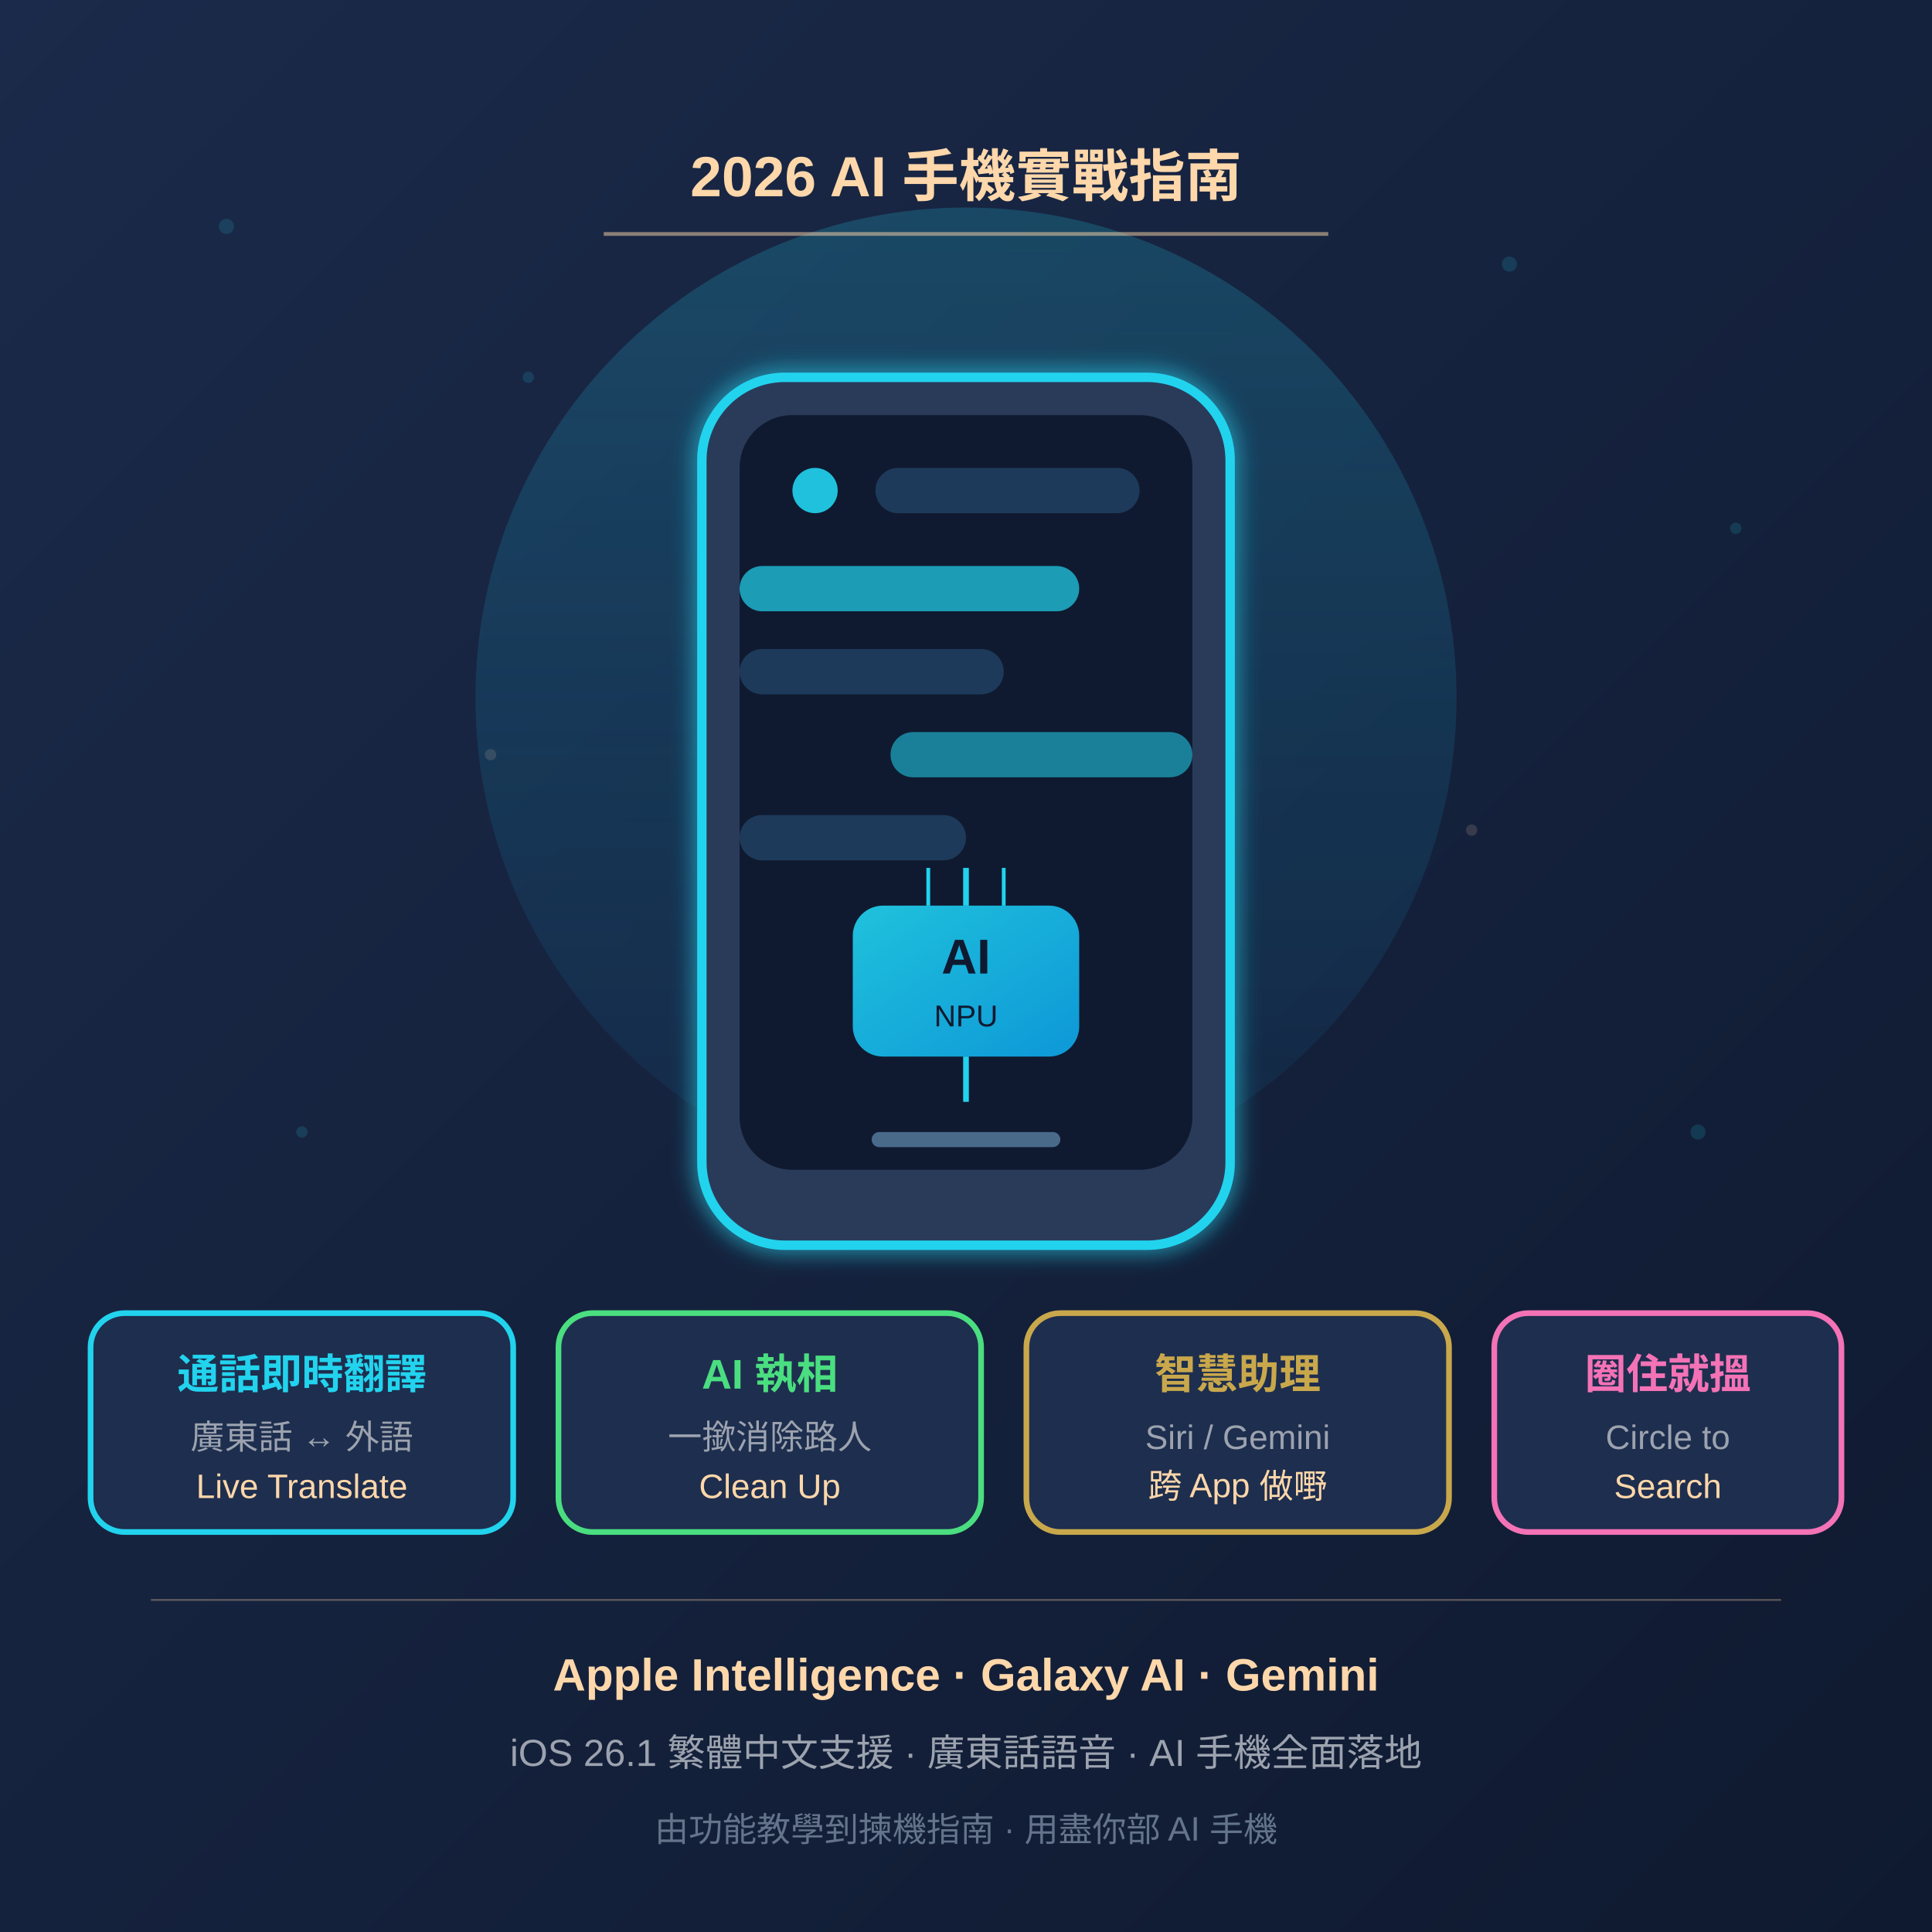
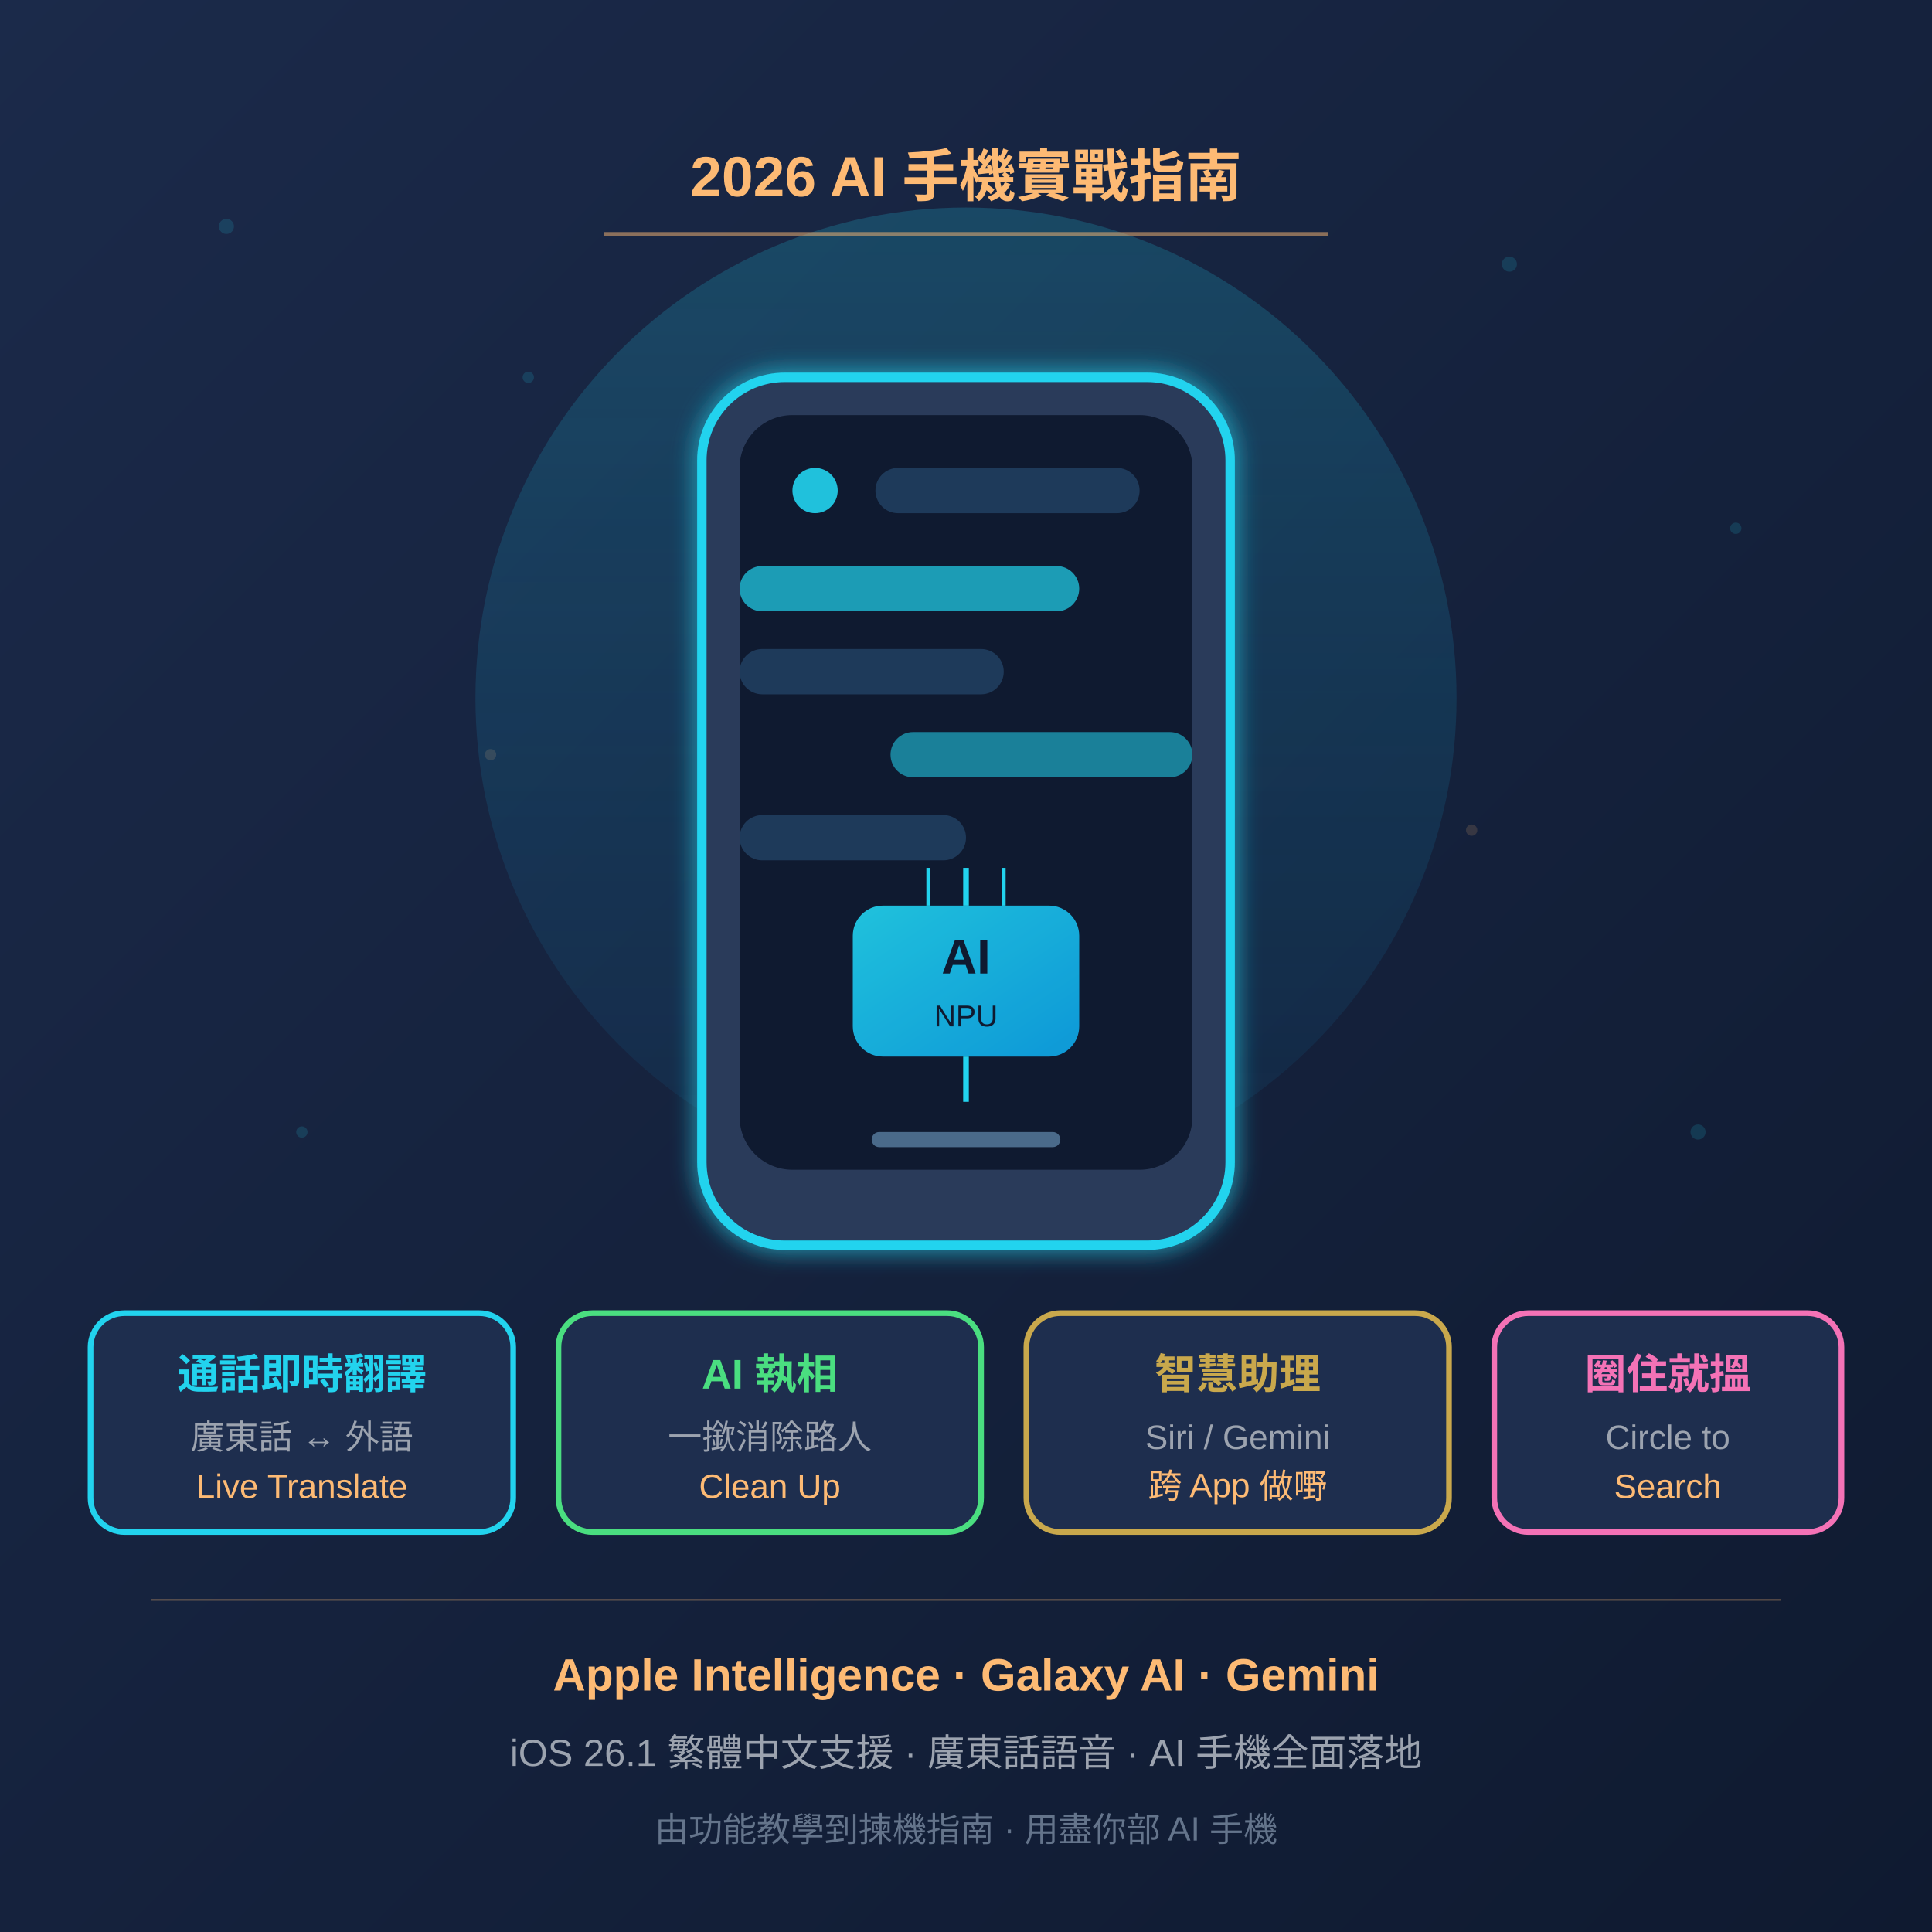
<svg xmlns="http://www.w3.org/2000/svg" viewBox="0 0 512 512" width="512" height="512">
  <defs>
    <linearGradient id="bg" x1="0%" y1="0%" x2="100%" y2="100%">
      <stop offset="0%" style="stop-color:#1B2A4A;stop-opacity:1" />
      <stop offset="100%" style="stop-color:#0f1a30;stop-opacity:1" />
    </linearGradient>
    <linearGradient id="cyan_grad" x1="0%" y1="0%" x2="100%" y2="100%">
      <stop offset="0%" style="stop-color:#22d3ee;stop-opacity:1" />
      <stop offset="100%" style="stop-color:#0ea5e9;stop-opacity:1" />
    </linearGradient>
    <linearGradient id="gold_grad" x1="0%" y1="0%" x2="100%" y2="100%">
-       <stop offset="0%" style="stop-color:#FED7AA;stop-opacity:1" />
+       <stop offset="0%" style="stop-color:#FDBA74;stop-opacity:1" />
      <stop offset="100%" style="stop-color:#e8c84c;stop-opacity:1" />
    </linearGradient>
    <linearGradient id="glow_cyan" x1="0%" y1="0%" x2="0%" y2="100%">
      <stop offset="0%" style="stop-color:#22d3ee;stop-opacity:0.5" />
      <stop offset="100%" style="stop-color:#0ea5e9;stop-opacity:0.15" />
    </linearGradient>
    <filter id="glow">
      <feGaussianBlur stdDeviation="3" result="blur" />
      <feMerge>
        <feMergeNode in="blur" />
        <feMergeNode in="SourceGraphic" />
      </feMerge>
    </filter>
  </defs>
  <rect width="512" height="512" fill="url(#bg)" />
  <g opacity="0.15">
    <circle cx="60" cy="60" r="2" fill="#22d3ee" />
    <circle cx="140" cy="100" r="1.5" fill="#22d3ee" />
    <circle cx="400" cy="70" r="2" fill="#22d3ee" />
    <circle cx="460" cy="140" r="1.5" fill="#22d3ee" />
    <circle cx="80" cy="300" r="1.5" fill="#22d3ee" />
    <circle cx="450" cy="300" r="2" fill="#22d3ee" />
-     <circle cx="130" cy="200" r="1.5" fill="#FED7AA" />
-     <circle cx="390" cy="220" r="1.5" fill="#FED7AA" />
+     <circle cx="130" cy="200" r="1.5" fill="#FDBA74" />
+     <circle cx="390" cy="220" r="1.5" fill="#FDBA74" />
  </g>
  <circle cx="256" cy="185" r="130" fill="url(#glow_cyan)" opacity="0.4" />
  <rect x="186" y="100" width="140" height="230" rx="22" fill="#2a3a5a" stroke="#22d3ee" stroke-width="2.5" filter="url(#glow)" />
  <rect x="196" y="110" width="120" height="200" rx="14" fill="#0f1a30" />
  <circle cx="216" cy="130" r="6" fill="#22d3ee" opacity="0.9" />
  <rect x="232" y="124" width="70" height="12" rx="6" fill="#1e3a5a" />
  <rect x="196" y="150" width="90" height="12" rx="6" fill="#22d3ee" opacity="0.7" />
  <rect x="196" y="172" width="70" height="12" rx="6" fill="#1e3a5a" />
  <rect x="236" y="194" width="80" height="12" rx="6" fill="#22d3ee" opacity="0.55" />
  <rect x="196" y="216" width="60" height="12" rx="6" fill="#1e3a5a" />
  <rect x="226" y="240" width="60" height="40" rx="8" fill="url(#cyan_grad)" opacity="0.9" />
  <text x="256" y="258" font-family="Arial" font-size="13" fill="#0f1a30" text-anchor="middle" font-weight="bold">AI</text>
  <text x="256" y="272" font-family="Arial" font-size="8" fill="#0f1a30" text-anchor="middle">NPU</text>
  <line x1="256" y1="240" x2="256" y2="230" stroke="#22d3ee" stroke-width="1.5" />
  <line x1="246" y1="240" x2="246" y2="230" stroke="#22d3ee" stroke-width="1" />
  <line x1="266" y1="240" x2="266" y2="230" stroke="#22d3ee" stroke-width="1" />
  <line x1="256" y1="280" x2="256" y2="292" stroke="#22d3ee" stroke-width="1.5" />
  <rect x="231" y="300" width="50" height="4" rx="2" fill="#4a6a8a" />
-   <text x="256" y="52" font-family="Arial" font-size="15" fill="#FED7AA" text-anchor="middle" font-weight="bold">2026 AI 手機實戰指南</text>
-   <line x1="160" y1="62" x2="352" y2="62" stroke="#FED7AA" stroke-width="1" opacity="0.5" />
+   <text x="256" y="52" font-family="Arial" font-size="15" fill="#FDBA74" text-anchor="middle" font-weight="bold">2026 AI 手機實戰指南</text>
+   <line x1="160" y1="62" x2="352" y2="62" stroke="#FDBA74" stroke-width="1" opacity="0.5" />
  <rect x="24" y="348" width="112" height="58" rx="9" fill="#1e2e4e" stroke="#22d3ee" stroke-width="1.5" />
  <text x="80" y="368" font-family="Arial" font-size="11" fill="#22d3ee" text-anchor="middle" font-weight="bold">通話即時翻譯</text>
  <text x="80" y="384" font-family="Arial" font-size="9" fill="#9ca3af" text-anchor="middle">廣東話 ↔ 外語</text>
-   <text x="80" y="397" font-family="Arial" font-size="9" fill="#FED7AA" text-anchor="middle">Live Translate</text>
+   <text x="80" y="397" font-family="Arial" font-size="9" fill="#FDBA74" text-anchor="middle">Live Translate</text>
  <rect x="148" y="348" width="112" height="58" rx="9" fill="#1e2e4e" stroke="#4ade80" stroke-width="1.5" />
  <text x="204" y="368" font-family="Arial" font-size="11" fill="#4ade80" text-anchor="middle" font-weight="bold">AI 執相</text>
  <text x="204" y="384" font-family="Arial" font-size="9" fill="#9ca3af" text-anchor="middle">一撳消除路人</text>
-   <text x="204" y="397" font-family="Arial" font-size="9" fill="#FED7AA" text-anchor="middle">Clean Up</text>
+   <text x="204" y="397" font-family="Arial" font-size="9" fill="#FDBA74" text-anchor="middle">Clean Up</text>
  <rect x="272" y="348" width="112" height="58" rx="9" fill="#1e2e4e" stroke="#c9a84c" stroke-width="1.5" />
  <text x="328" y="368" font-family="Arial" font-size="11" fill="#c9a84c" text-anchor="middle" font-weight="bold">智慧助理</text>
  <text x="328" y="384" font-family="Arial" font-size="9" fill="#9ca3af" text-anchor="middle">Siri / Gemini</text>
-   <text x="328" y="397" font-family="Arial" font-size="9" fill="#FED7AA" text-anchor="middle">跨 App 做嘢</text>
+   <text x="328" y="397" font-family="Arial" font-size="9" fill="#FDBA74" text-anchor="middle">跨 App 做嘢</text>
  <rect x="396" y="348" width="92" height="58" rx="9" fill="#1e2e4e" stroke="#f472b6" stroke-width="1.5" />
  <text x="442" y="368" font-family="Arial" font-size="11" fill="#f472b6" text-anchor="middle" font-weight="bold">圈住就搵</text>
  <text x="442" y="384" font-family="Arial" font-size="9" fill="#9ca3af" text-anchor="middle">Circle to</text>
-   <text x="442" y="397" font-family="Arial" font-size="9" fill="#FED7AA" text-anchor="middle">Search</text>
-   <line x1="40" y1="424" x2="472" y2="424" stroke="#FED7AA" stroke-width="0.5" opacity="0.3" />
-   <text x="256" y="448" font-family="Arial" font-size="12" fill="#FED7AA" text-anchor="middle" font-weight="bold">Apple Intelligence · Galaxy AI · Gemini</text>
+   <text x="442" y="397" font-family="Arial" font-size="9" fill="#FDBA74" text-anchor="middle">Search</text>
+   <line x1="40" y1="424" x2="472" y2="424" stroke="#FDBA74" stroke-width="0.5" opacity="0.3" />
+   <text x="256" y="448" font-family="Arial" font-size="12" fill="#FDBA74" text-anchor="middle" font-weight="bold">Apple Intelligence · Galaxy AI · Gemini</text>
  <text x="256" y="468" font-family="Arial" font-size="10" fill="#9ca3af" text-anchor="middle">iOS 26.1 繁體中文支援 · 廣東話語音 · AI 手機全面落地</text>
  <text x="256" y="488" font-family="Arial" font-size="9" fill="#64748b" text-anchor="middle">由功能教學到揀機指南 · 用盡你部 AI 手機</text>
</svg>
